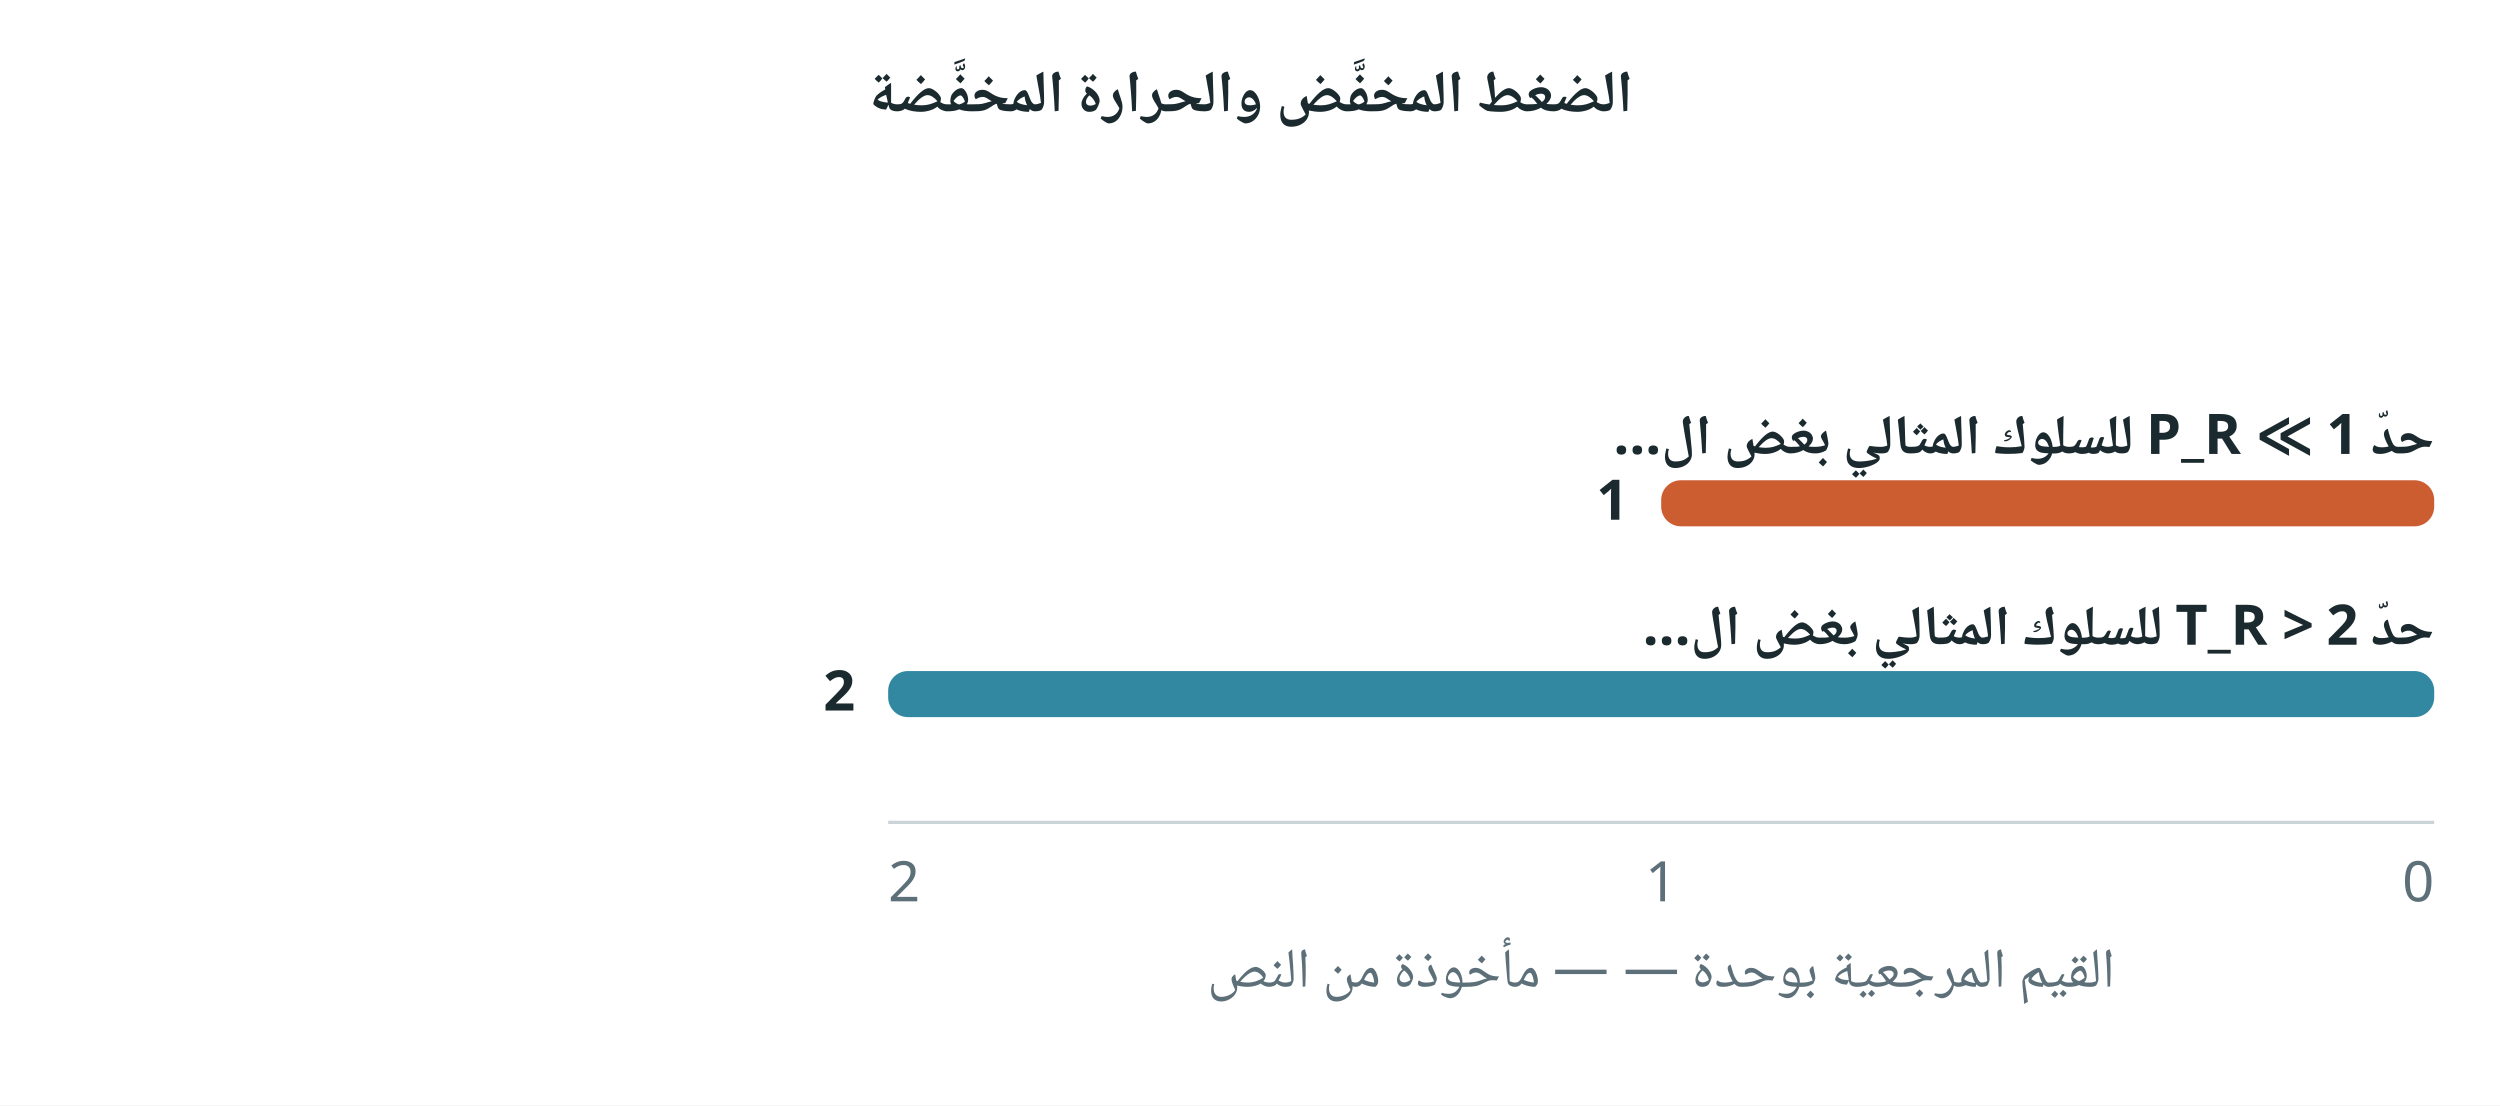
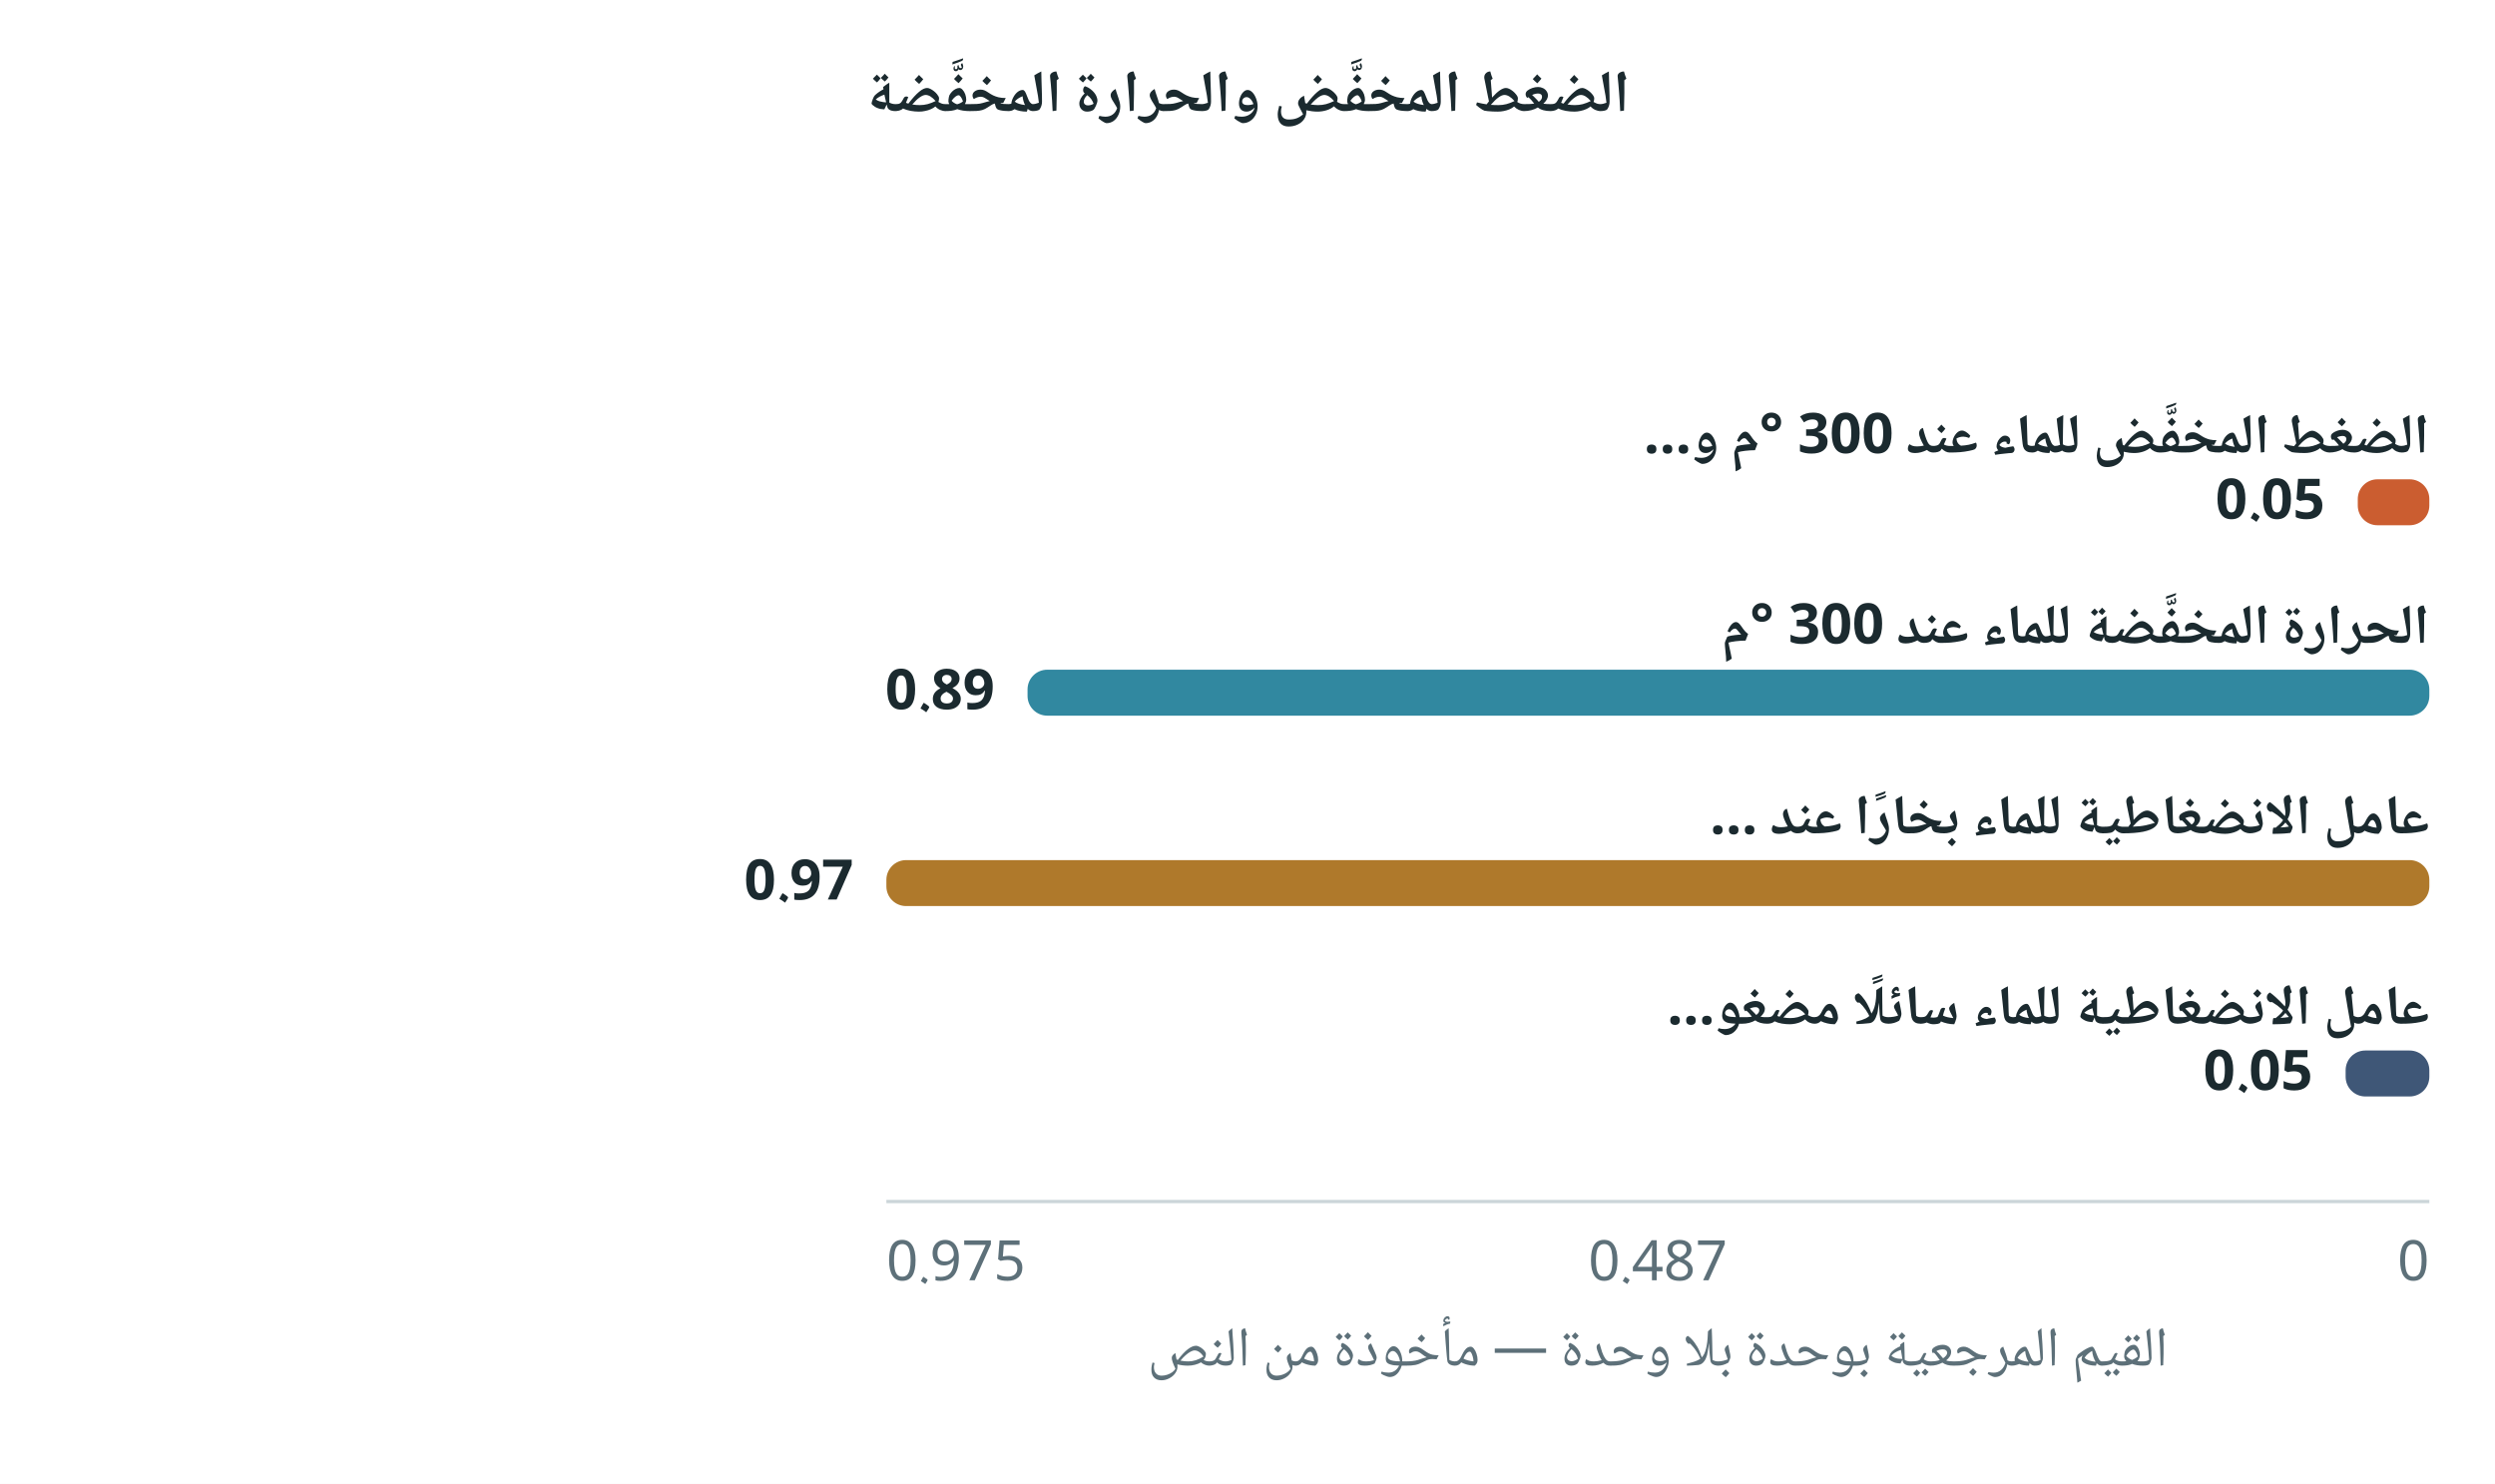
- <svg xmlns="http://www.w3.org/2000/svg" width="760" height="336" viewBox="0 0 760 336" role="img" aria-labelledby="t">
-   <rect width="760" height="336" fill="#ffffff" />
+ <svg xmlns="http://www.w3.org/2000/svg" width="760" height="452" viewBox="0 0 760 452" role="img" aria-labelledby="t">
+   <rect width="760" height="452" fill="#ffffff" />
  <g font-family="'Segoe UI', 'Noto Naskh Arabic', system-ui, sans-serif" direction="rtl">
    <text x="380" y="34" font-size="18" font-weight="700" fill="#1b2a2f" text-anchor="middle">الضغط المخفَّض والحرارة المخفَّضة</text>
-     <text x="740" y="138" font-size="17" font-weight="600" fill="#1b2a2f" text-anchor="start">حدّ P_R ≪ 1 للسلوك المثالي بغض ال…</text>
-     <rect x="505" y="146" width="235" height="14" fill="#c2410c" fill-opacity="0.85" rx="6" />
-     <text x="495" y="158" font-size="17" font-weight="700" fill="#1b2a2f" text-anchor="end" direction="ltr">⁨1⁩</text>
-     <text x="740" y="196" font-size="17" font-weight="600" fill="#1b2a2f" text-anchor="start">حدّ T_R &gt; 2 للسلوك المثالي بغض ال…</text>
-     <rect x="270" y="204" width="470" height="14" fill="#0e7490" fill-opacity="0.85" rx="6" />
-     <text x="260" y="216" font-size="17" font-weight="700" fill="#1b2a2f" text-anchor="end" direction="ltr">⁨2⁩</text>
-     <line x1="740" y1="250" x2="270" y2="250" stroke="#cbd5d9" stroke-width="1" />
-     <text x="740" y="274" font-size="17" font-weight="400" fill="#5d7079" text-anchor="start">0</text>
-     <text x="505" y="274" font-size="17" font-weight="400" fill="#5d7079" text-anchor="middle">1</text>
-     <text x="270" y="274" font-size="17" font-weight="400" fill="#5d7079" text-anchor="end">2</text>
-     <text x="505" y="300" font-size="17" font-weight="400" fill="#5d7079" text-anchor="middle">القيم المرجعية بوحدة — — مأخوذة من النص</text>
+     <text x="740" y="138" font-size="17" font-weight="600" fill="#1b2a2f" text-anchor="start">الضغط المخفَّض للماء عند 300 °م و…</text>
+     <rect x="718.2" y="146" width="21.8" height="14" fill="#c2410c" fill-opacity="0.85" rx="6" />
+     <text x="708.2" y="158" font-size="17" font-weight="700" fill="#1b2a2f" text-anchor="end" direction="ltr">⁨0.05⁩</text>
+     <text x="740" y="196" font-size="17" font-weight="600" fill="#1b2a2f" text-anchor="start">الحرارة المخفَّضة للماء عند 300 °م</text>
+     <rect x="313" y="204" width="427" height="14" fill="#0e7490" fill-opacity="0.85" rx="6" />
+     <text x="303" y="216" font-size="17" font-weight="700" fill="#1b2a2f" text-anchor="end" direction="ltr">⁨0.89⁩</text>
+     <text x="740" y="254" font-size="17" font-weight="600" fill="#1b2a2f" text-anchor="start">عامل الانضغاطية للماء بخارًا عند …</text>
+     <rect x="270" y="262" width="470" height="14" fill="#a16207" fill-opacity="0.85" rx="6" />
+     <text x="260" y="274" font-size="17" font-weight="700" fill="#1b2a2f" text-anchor="end" direction="ltr">⁨0.97⁩</text>
+     <text x="740" y="312" font-size="17" font-weight="600" fill="#1b2a2f" text-anchor="start">عامل الانضغاطية للماء سائلًا مضغو…</text>
+     <rect x="714.5" y="320" width="25.5" height="14" fill="#1e3a5f" fill-opacity="0.85" rx="6" />
+     <text x="704.5" y="332" font-size="17" font-weight="700" fill="#1b2a2f" text-anchor="end" direction="ltr">⁨0.05⁩</text>
+     <line x1="740" y1="366" x2="270" y2="366" stroke="#cbd5d9" stroke-width="1" />
+     <text x="740" y="390" font-size="17" font-weight="400" fill="#5d7079" text-anchor="start">0</text>
+     <text x="505" y="390" font-size="17" font-weight="400" fill="#5d7079" text-anchor="middle">0.487</text>
+     <text x="270" y="390" font-size="17" font-weight="400" fill="#5d7079" text-anchor="end">0.975</text>
+     <text x="505" y="416" font-size="17" font-weight="400" fill="#5d7079" text-anchor="middle">القيم المرجعية بوحدة بلا وحدة — مأخوذة من النص</text>
  </g>
</svg>
